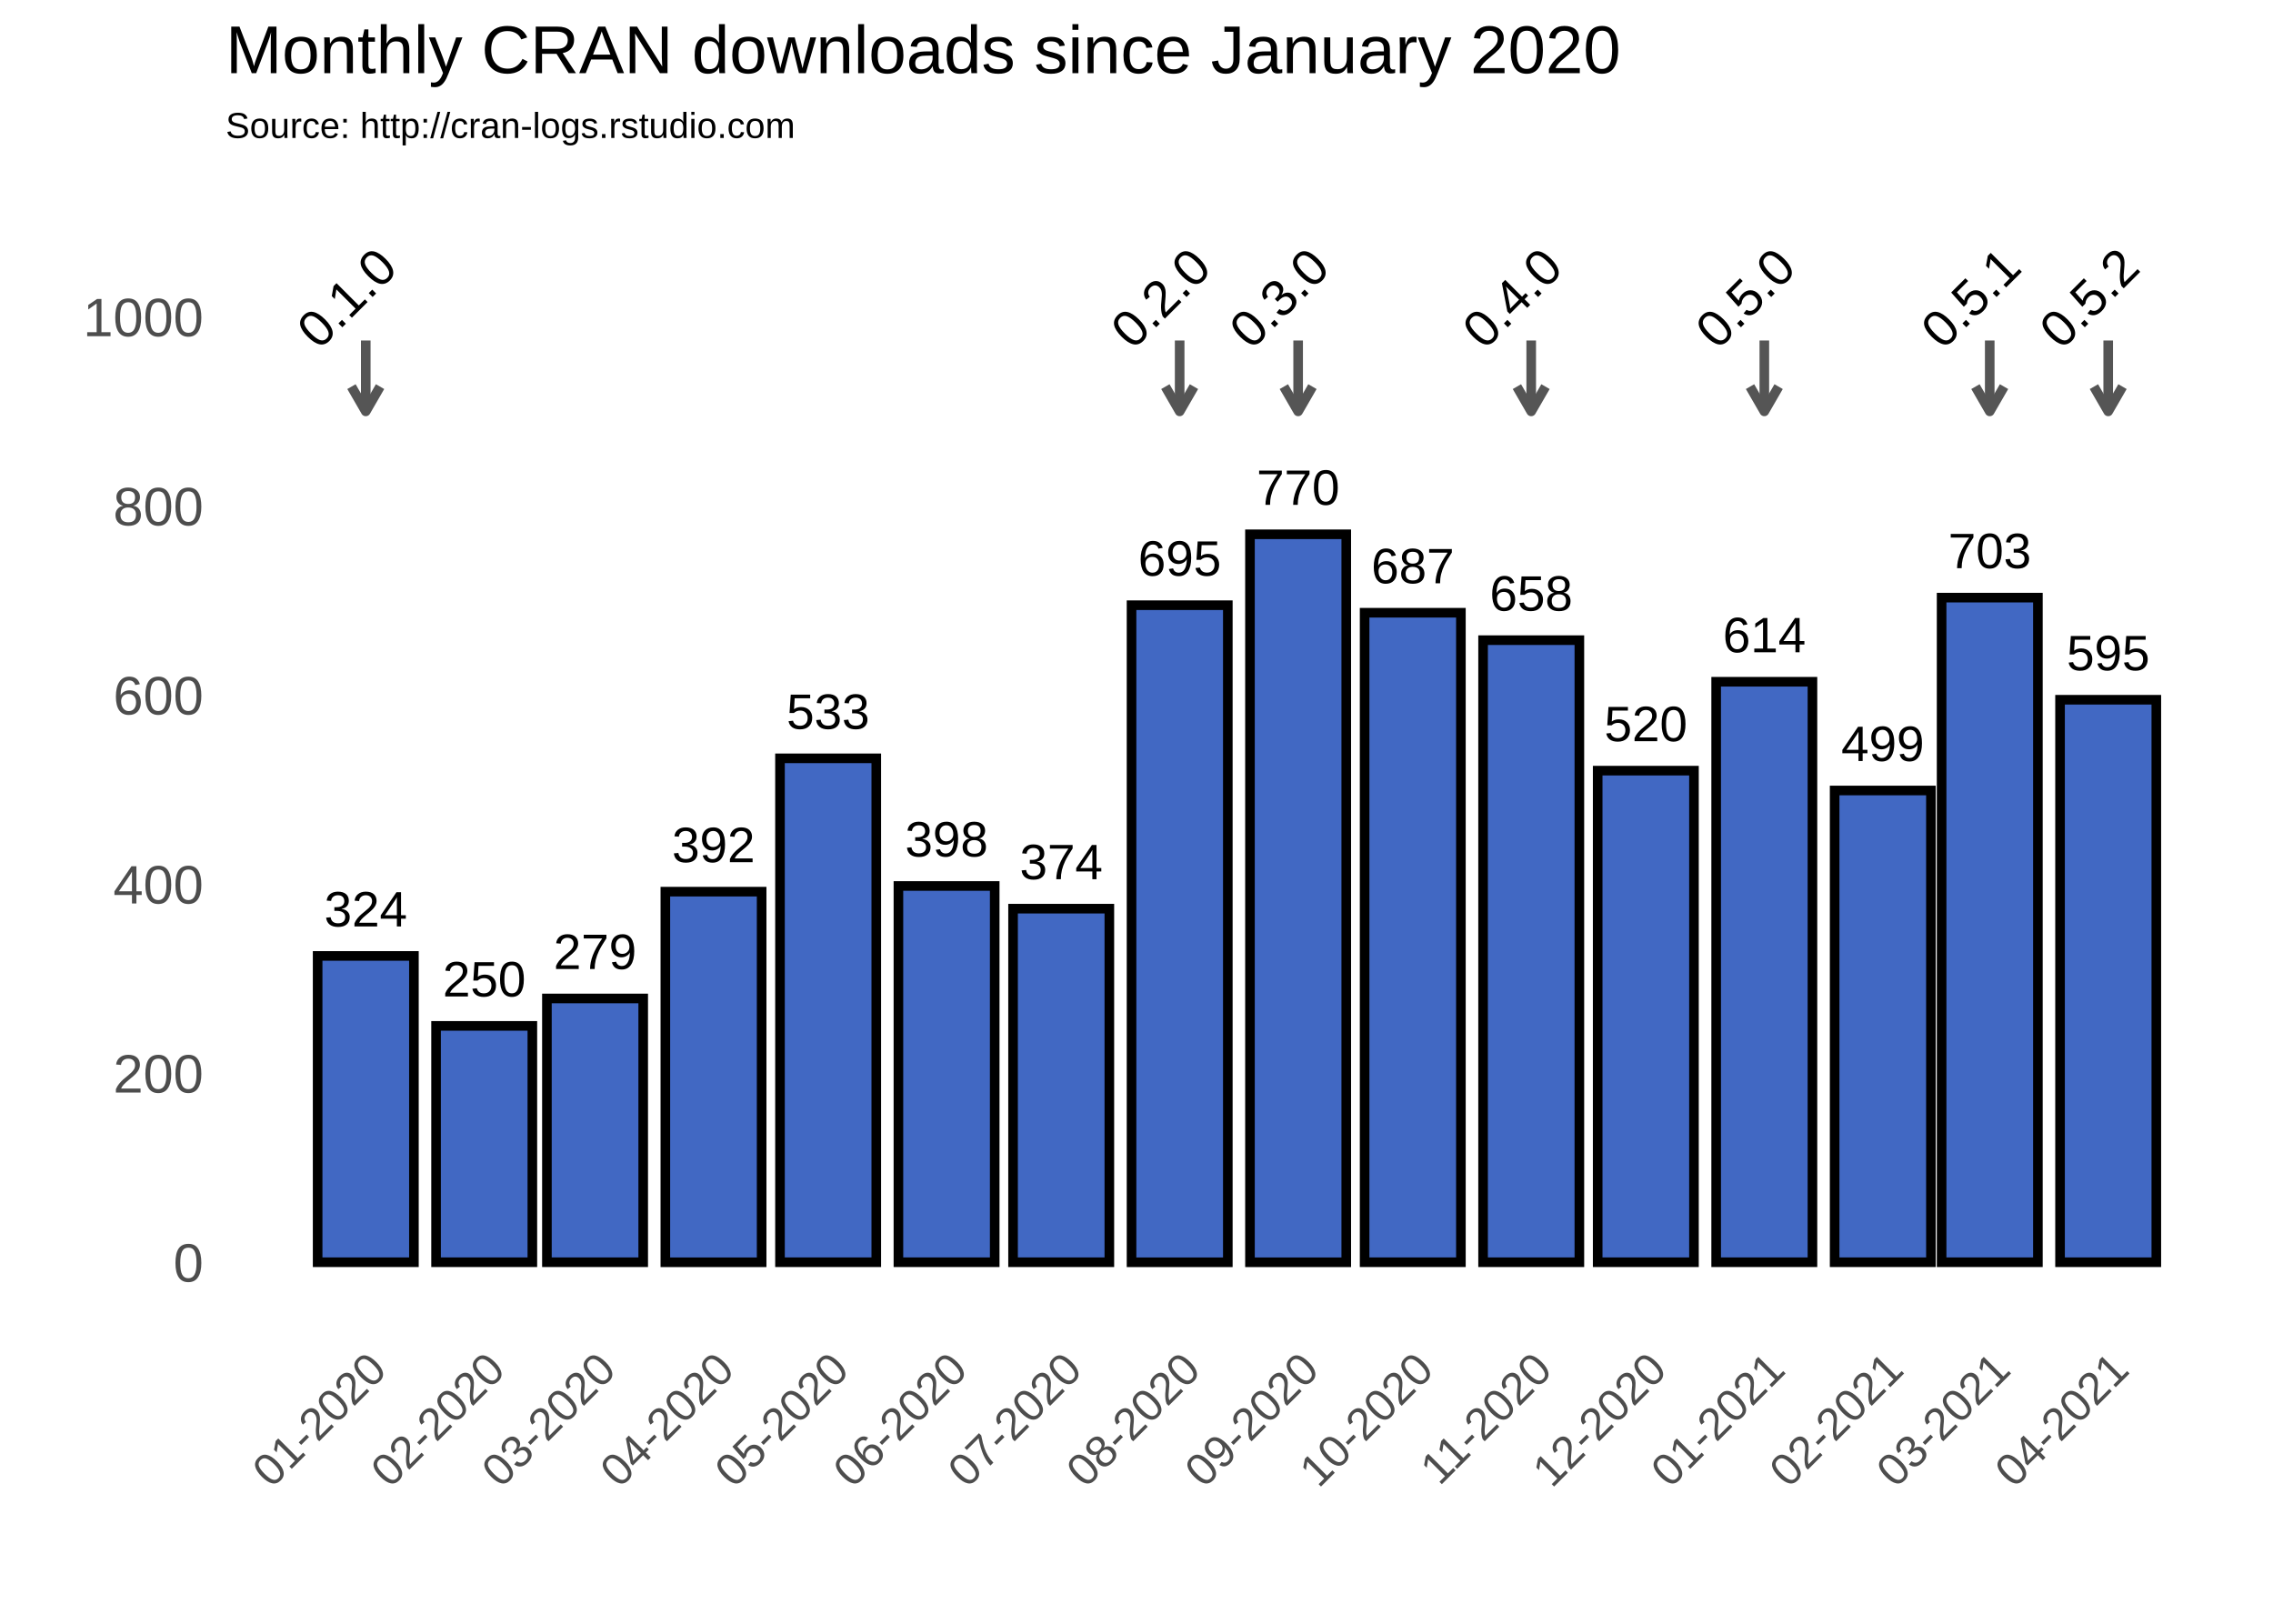
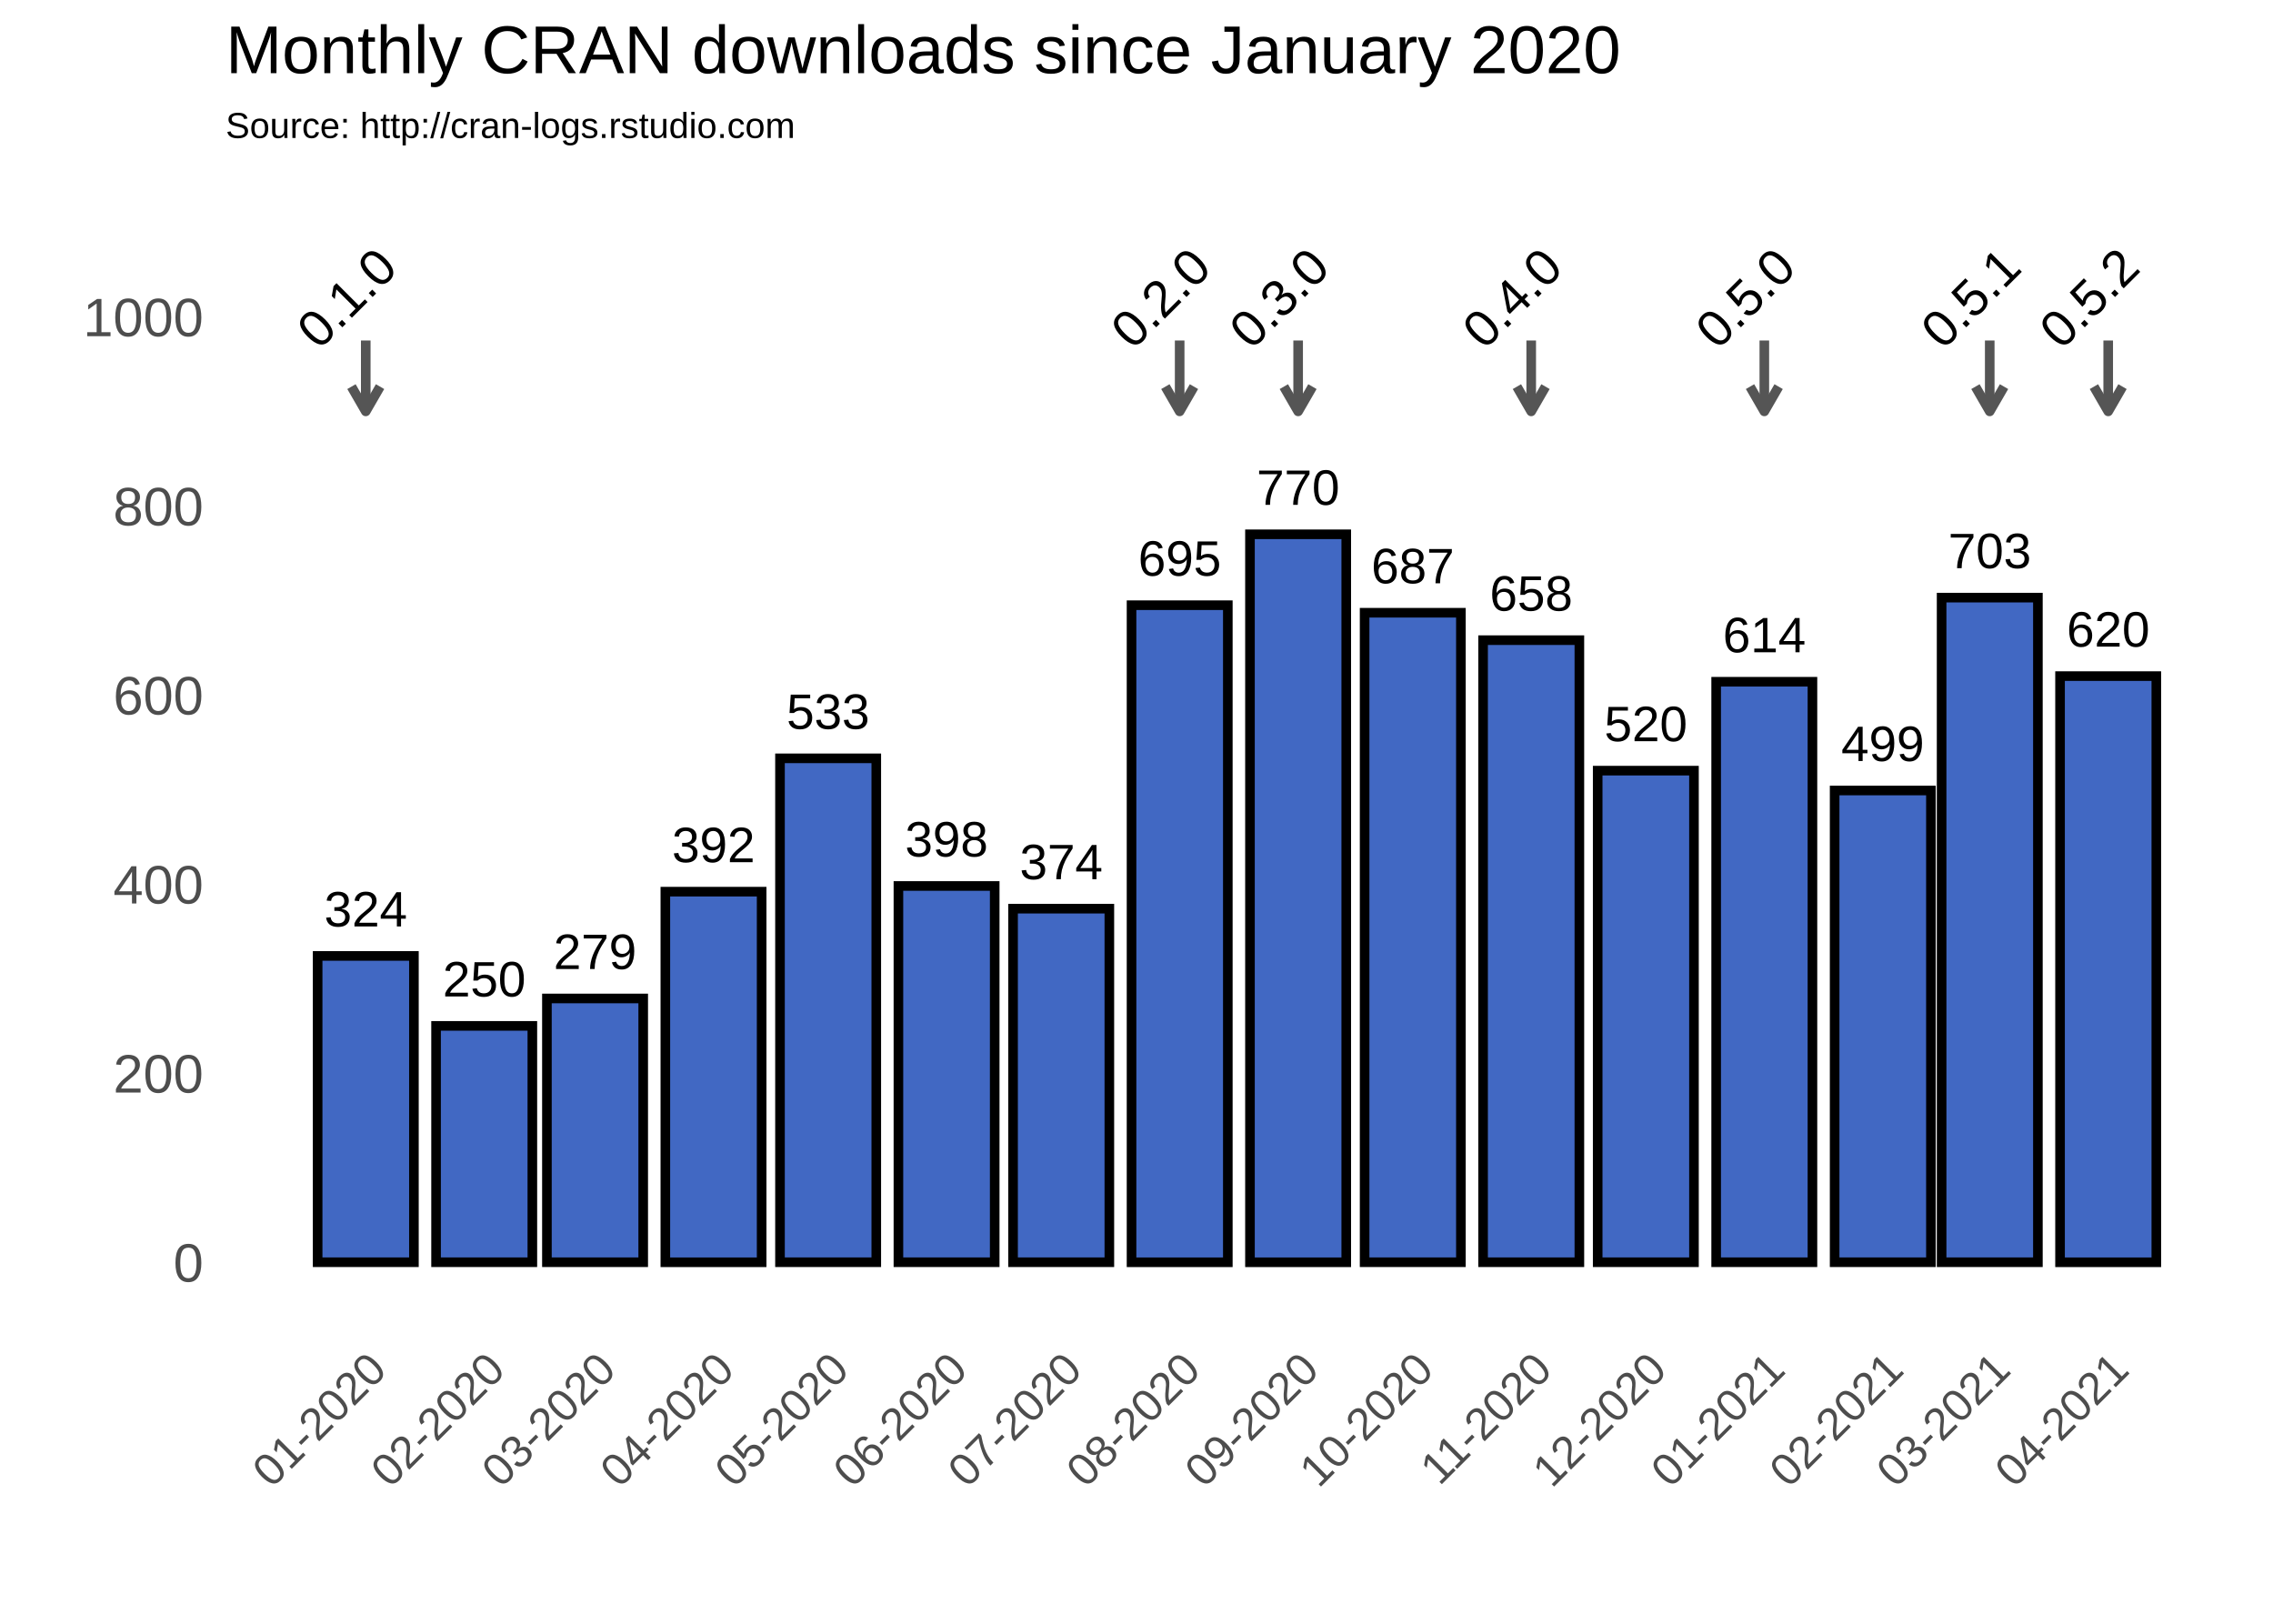
<svg xmlns="http://www.w3.org/2000/svg" class="svglite" width="504.00pt" height="360.00pt" viewBox="0 0 504.00 360.00">
  <defs>
    <style type="text/css">
    .svglite line, .svglite polyline, .svglite polygon, .svglite path, .svglite rect, .svglite circle {
      fill: none;
      stroke: #000000;
      stroke-linecap: round;
      stroke-linejoin: round;
      stroke-miterlimit: 10.00;
    }
  </style>
  </defs>
  <rect width="100%" height="100%" style="stroke: none; fill: #FFFFFF;" />
  <defs>
    <clipPath id="cpMC4wMHw1MDQuMDB8MC4wMHwzNjAuMDA=">
      <rect x="0.00" y="0.00" width="504.00" height="360.00" />
    </clipPath>
  </defs>
  <g clip-path="url(#cpMC4wMHw1MDQuMDB8MC4wMHwzNjAuMDA=)">
    <rect x="0.00" y="0.00" width="504.00" height="360.00" style="stroke-width: 1.07; stroke: #FFFFFF; fill: #FFFFFF;" />
  </g>
  <defs>
    <clipPath id="cpNTAuMDR8NDk4LjUyfDM3Ljc2fDI5MS4zOA==">
      <rect x="50.04" y="37.76" width="448.48" height="253.62" />
    </clipPath>
  </defs>
  <g clip-path="url(#cpNTAuMDR8NDk4LjUyfDM3Ljc2fDI5MS4zOA==)">
    <polyline points="50.04,258.89 498.52,258.89 " style="stroke-width: 0.53; stroke: #FFFFFF; stroke-linecap: butt;" />
    <polyline points="50.04,216.97 498.52,216.97 " style="stroke-width: 0.53; stroke: #FFFFFF; stroke-linecap: butt;" />
    <polyline points="50.04,175.05 498.52,175.05 " style="stroke-width: 0.53; stroke: #FFFFFF; stroke-linecap: butt;" />
    <polyline points="50.04,133.13 498.52,133.13 " style="stroke-width: 0.53; stroke: #FFFFFF; stroke-linecap: butt;" />
    <polyline points="50.04,91.21 498.52,91.21 " style="stroke-width: 0.53; stroke: #FFFFFF; stroke-linecap: butt;" />
    <polyline points="50.04,49.29 498.52,49.29 " style="stroke-width: 0.53; stroke: #FFFFFF; stroke-linecap: butt;" />
    <polyline points="54.84,291.38 54.84,37.76 " style="stroke-width: 0.53; stroke: #FFFFFF; stroke-linecap: butt;" />
    <polyline points="67.97,291.38 67.97,37.76 " style="stroke-width: 0.53; stroke: #FFFFFF; stroke-linecap: butt;" />
    <polyline points="94.24,291.38 94.24,37.76 " style="stroke-width: 0.53; stroke: #FFFFFF; stroke-linecap: butt;" />
    <polyline points="119.66,291.38 119.66,37.76 " style="stroke-width: 0.53; stroke: #FFFFFF; stroke-linecap: butt;" />
    <polyline points="145.07,291.38 145.07,37.76 " style="stroke-width: 0.53; stroke: #FFFFFF; stroke-linecap: butt;" />
    <polyline points="170.92,291.38 170.92,37.76 " style="stroke-width: 0.53; stroke: #FFFFFF; stroke-linecap: butt;" />
    <polyline points="196.76,291.38 196.76,37.76 " style="stroke-width: 0.53; stroke: #FFFFFF; stroke-linecap: butt;" />
    <polyline points="222.60,291.38 222.60,37.76 " style="stroke-width: 0.53; stroke: #FFFFFF; stroke-linecap: butt;" />
    <polyline points="248.44,291.38 248.44,37.76 " style="stroke-width: 0.53; stroke: #FFFFFF; stroke-linecap: butt;" />
    <polyline points="274.71,291.38 274.71,37.76 " style="stroke-width: 0.53; stroke: #FFFFFF; stroke-linecap: butt;" />
    <polyline points="300.55,291.38 300.55,37.76 " style="stroke-width: 0.53; stroke: #FFFFFF; stroke-linecap: butt;" />
    <polyline points="326.39,291.38 326.39,37.76 " style="stroke-width: 0.53; stroke: #FFFFFF; stroke-linecap: butt;" />
    <polyline points="352.23,291.38 352.23,37.76 " style="stroke-width: 0.53; stroke: #FFFFFF; stroke-linecap: butt;" />
    <polyline points="378.07,291.38 378.07,37.76 " style="stroke-width: 0.53; stroke: #FFFFFF; stroke-linecap: butt;" />
    <polyline points="404.34,291.38 404.34,37.76 " style="stroke-width: 0.53; stroke: #FFFFFF; stroke-linecap: butt;" />
    <polyline points="429.33,291.38 429.33,37.76 " style="stroke-width: 0.53; stroke: #FFFFFF; stroke-linecap: butt;" />
    <polyline points="454.33,291.38 454.33,37.76 " style="stroke-width: 0.53; stroke: #FFFFFF; stroke-linecap: butt;" />
    <polyline points="480.59,291.38 480.59,37.76 " style="stroke-width: 0.53; stroke: #FFFFFF; stroke-linecap: butt;" />
    <polyline points="493.72,291.38 493.72,37.76 " style="stroke-width: 0.53; stroke: #FFFFFF; stroke-linecap: butt;" />
    <polyline points="50.04,279.85 498.52,279.85 " style="stroke-width: 1.07; stroke: #FFFFFF; stroke-linecap: butt;" />
    <polyline points="50.04,237.93 498.52,237.93 " style="stroke-width: 1.07; stroke: #FFFFFF; stroke-linecap: butt;" />
    <polyline points="50.04,196.01 498.52,196.01 " style="stroke-width: 1.07; stroke: #FFFFFF; stroke-linecap: butt;" />
    <polyline points="50.04,154.09 498.52,154.09 " style="stroke-width: 1.07; stroke: #FFFFFF; stroke-linecap: butt;" />
    <polyline points="50.04,112.17 498.52,112.17 " style="stroke-width: 1.07; stroke: #FFFFFF; stroke-linecap: butt;" />
    <polyline points="50.04,70.25 498.52,70.25 " style="stroke-width: 1.07; stroke: #FFFFFF; stroke-linecap: butt;" />
    <polyline points="81.10,291.38 81.10,37.76 " style="stroke-width: 1.07; stroke: #FFFFFF; stroke-linecap: butt;" />
    <polyline points="107.37,291.38 107.37,37.76 " style="stroke-width: 1.07; stroke: #FFFFFF; stroke-linecap: butt;" />
    <polyline points="131.94,291.38 131.94,37.76 " style="stroke-width: 1.07; stroke: #FFFFFF; stroke-linecap: butt;" />
    <polyline points="158.21,291.38 158.21,37.76 " style="stroke-width: 1.07; stroke: #FFFFFF; stroke-linecap: butt;" />
    <polyline points="183.62,291.38 183.62,37.76 " style="stroke-width: 1.07; stroke: #FFFFFF; stroke-linecap: butt;" />
    <polyline points="209.89,291.38 209.89,37.76 " style="stroke-width: 1.07; stroke: #FFFFFF; stroke-linecap: butt;" />
    <polyline points="235.31,291.38 235.31,37.76 " style="stroke-width: 1.07; stroke: #FFFFFF; stroke-linecap: butt;" />
    <polyline points="261.57,291.38 261.57,37.76 " style="stroke-width: 1.07; stroke: #FFFFFF; stroke-linecap: butt;" />
    <polyline points="287.84,291.38 287.84,37.76 " style="stroke-width: 1.07; stroke: #FFFFFF; stroke-linecap: butt;" />
    <polyline points="313.26,291.38 313.26,37.76 " style="stroke-width: 1.07; stroke: #FFFFFF; stroke-linecap: butt;" />
    <polyline points="339.52,291.38 339.52,37.76 " style="stroke-width: 1.07; stroke: #FFFFFF; stroke-linecap: butt;" />
    <polyline points="364.94,291.38 364.94,37.76 " style="stroke-width: 1.07; stroke: #FFFFFF; stroke-linecap: butt;" />
    <polyline points="391.21,291.38 391.21,37.76 " style="stroke-width: 1.07; stroke: #FFFFFF; stroke-linecap: butt;" />
    <polyline points="417.47,291.38 417.47,37.76 " style="stroke-width: 1.07; stroke: #FFFFFF; stroke-linecap: butt;" />
    <polyline points="441.19,291.38 441.19,37.76 " style="stroke-width: 1.07; stroke: #FFFFFF; stroke-linecap: butt;" />
    <polyline points="467.46,291.38 467.46,37.76 " style="stroke-width: 1.07; stroke: #FFFFFF; stroke-linecap: butt;" />
    <rect x="70.43" y="211.94" width="21.35" height="67.91" style="stroke-width: 2.13; stroke-linecap: square; stroke-linejoin: miter; fill: #4168C3;" />
    <rect x="96.69" y="227.45" width="21.35" height="52.40" style="stroke-width: 2.13; stroke-linecap: square; stroke-linejoin: miter; fill: #4168C3;" />
    <rect x="121.27" y="221.37" width="21.35" height="58.48" style="stroke-width: 2.13; stroke-linecap: square; stroke-linejoin: miter; fill: #4168C3;" />
    <rect x="147.53" y="197.69" width="21.35" height="82.17" style="stroke-width: 2.13; stroke-linecap: square; stroke-linejoin: miter; fill: #4168C3;" />
    <rect x="172.95" y="168.13" width="21.35" height="111.72" style="stroke-width: 2.13; stroke-linecap: square; stroke-linejoin: miter; fill: #4168C3;" />
    <rect x="199.21" y="196.43" width="21.35" height="83.42" style="stroke-width: 2.13; stroke-linecap: square; stroke-linejoin: miter; fill: #4168C3;" />
    <rect x="224.63" y="201.46" width="21.35" height="78.39" style="stroke-width: 2.13; stroke-linecap: square; stroke-linejoin: miter; fill: #4168C3;" />
    <rect x="250.90" y="134.18" width="21.35" height="145.68" style="stroke-width: 2.13; stroke-linecap: square; stroke-linejoin: miter; fill: #4168C3;" />
    <rect x="277.16" y="118.46" width="21.35" height="161.40" style="stroke-width: 2.13; stroke-linecap: square; stroke-linejoin: miter; fill: #4168C3;" />
    <rect x="302.58" y="135.85" width="21.35" height="144.00" style="stroke-width: 2.13; stroke-linecap: square; stroke-linejoin: miter; fill: #4168C3;" />
    <rect x="328.85" y="141.93" width="21.35" height="137.92" style="stroke-width: 2.13; stroke-linecap: square; stroke-linejoin: miter; fill: #4168C3;" />
    <rect x="354.26" y="170.86" width="21.35" height="108.99" style="stroke-width: 2.13; stroke-linecap: square; stroke-linejoin: miter; fill: #4168C3;" />
    <rect x="380.53" y="151.15" width="21.35" height="128.70" style="stroke-width: 2.13; stroke-linecap: square; stroke-linejoin: miter; fill: #4168C3;" />
    <rect x="406.80" y="175.26" width="21.35" height="104.59" style="stroke-width: 2.13; stroke-linecap: square; stroke-linejoin: miter; fill: #4168C3;" />
    <rect x="430.52" y="132.50" width="21.35" height="147.35" style="stroke-width: 2.13; stroke-linecap: square; stroke-linejoin: miter; fill: #4168C3;" />
-     <rect x="456.78" y="155.14" width="21.35" height="124.71" style="stroke-width: 2.13; stroke-linecap: square; stroke-linejoin: miter; fill: #4168C3;" />
+     <rect x="456.78" y="149.90" width="21.35" height="129.96" style="stroke-width: 2.13; stroke-linecap: square; stroke-linejoin: miter; fill: #4168C3;" />
    <text x="81.10" y="205.41" text-anchor="middle" style="font-size: 11.04px; font-family: Arial;" textLength="18.40px" lengthAdjust="spacingAndGlyphs">324</text>
    <text x="107.37" y="220.92" text-anchor="middle" style="font-size: 11.04px; font-family: Arial;" textLength="18.40px" lengthAdjust="spacingAndGlyphs">250</text>
    <text x="131.94" y="214.84" text-anchor="middle" style="font-size: 11.04px; font-family: Arial;" textLength="18.40px" lengthAdjust="spacingAndGlyphs">279</text>
    <text x="158.21" y="191.16" text-anchor="middle" style="font-size: 11.04px; font-family: Arial;" textLength="18.40px" lengthAdjust="spacingAndGlyphs">392</text>
    <text x="183.62" y="161.60" text-anchor="middle" style="font-size: 11.04px; font-family: Arial;" textLength="18.40px" lengthAdjust="spacingAndGlyphs">533</text>
    <text x="209.89" y="189.90" text-anchor="middle" style="font-size: 11.04px; font-family: Arial;" textLength="18.40px" lengthAdjust="spacingAndGlyphs">398</text>
    <text x="235.31" y="194.93" text-anchor="middle" style="font-size: 11.04px; font-family: Arial;" textLength="18.40px" lengthAdjust="spacingAndGlyphs">374</text>
    <text x="261.57" y="127.64" text-anchor="middle" style="font-size: 11.04px; font-family: Arial;" textLength="18.40px" lengthAdjust="spacingAndGlyphs">695</text>
    <text x="287.84" y="111.92" text-anchor="middle" style="font-size: 11.04px; font-family: Arial;" textLength="18.40px" lengthAdjust="spacingAndGlyphs">770</text>
    <text x="313.26" y="129.32" text-anchor="middle" style="font-size: 11.04px; font-family: Arial;" textLength="18.40px" lengthAdjust="spacingAndGlyphs">687</text>
    <text x="339.52" y="135.40" text-anchor="middle" style="font-size: 11.04px; font-family: Arial;" textLength="18.40px" lengthAdjust="spacingAndGlyphs">658</text>
    <text x="364.94" y="164.33" text-anchor="middle" style="font-size: 11.04px; font-family: Arial;" textLength="18.40px" lengthAdjust="spacingAndGlyphs">520</text>
    <text x="391.21" y="144.62" text-anchor="middle" style="font-size: 11.04px; font-family: Arial;" textLength="18.40px" lengthAdjust="spacingAndGlyphs">614</text>
    <text x="417.47" y="168.73" text-anchor="middle" style="font-size: 11.04px; font-family: Arial;" textLength="18.40px" lengthAdjust="spacingAndGlyphs">499</text>
    <text x="441.19" y="125.97" text-anchor="middle" style="font-size: 11.04px; font-family: Arial;" textLength="18.40px" lengthAdjust="spacingAndGlyphs">703</text>
-     <text x="467.46" y="148.61" text-anchor="middle" style="font-size: 11.04px; font-family: Arial;" textLength="18.40px" lengthAdjust="spacingAndGlyphs">595</text>
+     <text x="467.46" y="143.37" text-anchor="middle" style="font-size: 11.04px; font-family: Arial;" textLength="18.40px" lengthAdjust="spacingAndGlyphs">620</text>
    <line x1="81.10" y1="75.49" x2="81.10" y2="91.21" style="stroke-width: 2.13; stroke: #555555; stroke-linecap: butt;" />
    <polyline points="77.93,85.72 81.10,91.21 84.27,85.72 " style="stroke-width: 2.13; stroke: #555555; stroke-linecap: butt;" />
    <line x1="261.57" y1="75.49" x2="261.57" y2="91.21" style="stroke-width: 2.13; stroke: #555555; stroke-linecap: butt;" />
    <polyline points="258.40,85.72 261.57,91.21 264.74,85.72 " style="stroke-width: 2.13; stroke: #555555; stroke-linecap: butt;" />
    <line x1="287.84" y1="75.49" x2="287.84" y2="91.21" style="stroke-width: 2.13; stroke: #555555; stroke-linecap: butt;" />
    <polyline points="284.67,85.72 287.84,91.21 291.01,85.72 " style="stroke-width: 2.13; stroke: #555555; stroke-linecap: butt;" />
    <line x1="339.52" y1="75.49" x2="339.52" y2="91.21" style="stroke-width: 2.13; stroke: #555555; stroke-linecap: butt;" />
    <polyline points="336.35,85.72 339.52,91.21 342.69,85.72 " style="stroke-width: 2.13; stroke: #555555; stroke-linecap: butt;" />
    <line x1="391.21" y1="75.49" x2="391.21" y2="91.21" style="stroke-width: 2.13; stroke: #555555; stroke-linecap: butt;" />
    <polyline points="388.04,85.72 391.21,91.21 394.38,85.72 " style="stroke-width: 2.13; stroke: #555555; stroke-linecap: butt;" />
    <line x1="441.19" y1="75.49" x2="441.19" y2="91.21" style="stroke-width: 2.13; stroke: #555555; stroke-linecap: butt;" />
    <polyline points="438.02,85.72 441.19,91.21 444.36,85.72 " style="stroke-width: 2.13; stroke: #555555; stroke-linecap: butt;" />
    <line x1="467.46" y1="75.49" x2="467.46" y2="91.21" style="stroke-width: 2.13; stroke: #555555; stroke-linecap: butt;" />
    <polyline points="464.29,85.72 467.46,91.21 470.63,85.72 " style="stroke-width: 2.13; stroke: #555555; stroke-linecap: butt;" />
    <text transform="translate(79.66,68.81) rotate(-45)" text-anchor="middle" style="font-size: 11.38px; font-family: Arial;" textLength="25.31px" lengthAdjust="spacingAndGlyphs">0.1.0</text>
    <text transform="translate(260.13,68.81) rotate(-45)" text-anchor="middle" style="font-size: 11.38px; font-family: Arial;" textLength="25.31px" lengthAdjust="spacingAndGlyphs">0.2.0</text>
    <text transform="translate(286.40,68.81) rotate(-45)" text-anchor="middle" style="font-size: 11.38px; font-family: Arial;" textLength="25.31px" lengthAdjust="spacingAndGlyphs">0.3.0</text>
    <text transform="translate(338.08,68.81) rotate(-45)" text-anchor="middle" style="font-size: 11.38px; font-family: Arial;" textLength="25.31px" lengthAdjust="spacingAndGlyphs">0.4.0</text>
    <text transform="translate(389.77,68.81) rotate(-45)" text-anchor="middle" style="font-size: 11.38px; font-family: Arial;" textLength="25.31px" lengthAdjust="spacingAndGlyphs">0.5.0</text>
    <text transform="translate(439.75,68.81) rotate(-45)" text-anchor="middle" style="font-size: 11.38px; font-family: Arial;" textLength="25.31px" lengthAdjust="spacingAndGlyphs">0.5.1</text>
    <text transform="translate(466.02,68.81) rotate(-45)" text-anchor="middle" style="font-size: 11.38px; font-family: Arial;" textLength="25.31px" lengthAdjust="spacingAndGlyphs">0.5.2</text>
  </g>
  <g clip-path="url(#cpMC4wMHw1MDQuMDB8MC4wMHwzNjAuMDA=)">
    <text x="45.11" y="284.15" text-anchor="end" style="font-size: 12.00px; fill: #4D4D4D; font-family: Arial;" textLength="6.67px" lengthAdjust="spacingAndGlyphs">0</text>
    <text x="45.11" y="242.23" text-anchor="end" style="font-size: 12.00px; fill: #4D4D4D; font-family: Arial;" textLength="20.02px" lengthAdjust="spacingAndGlyphs">200</text>
    <text x="45.11" y="200.31" text-anchor="end" style="font-size: 12.00px; fill: #4D4D4D; font-family: Arial;" textLength="20.02px" lengthAdjust="spacingAndGlyphs">400</text>
    <text x="45.11" y="158.39" text-anchor="end" style="font-size: 12.00px; fill: #4D4D4D; font-family: Arial;" textLength="20.02px" lengthAdjust="spacingAndGlyphs">600</text>
    <text x="45.11" y="116.47" text-anchor="end" style="font-size: 12.00px; fill: #4D4D4D; font-family: Arial;" textLength="20.02px" lengthAdjust="spacingAndGlyphs">800</text>
    <text x="45.11" y="74.54" text-anchor="end" style="font-size: 12.00px; fill: #4D4D4D; font-family: Arial;" textLength="26.70px" lengthAdjust="spacingAndGlyphs">1000</text>
    <text transform="translate(86.17,304.17) rotate(-45)" text-anchor="end" style="font-size: 10.00px; fill: #4D4D4D; font-family: Arial;" textLength="36.73px" lengthAdjust="spacingAndGlyphs">01-2020</text>
    <text transform="translate(112.44,304.17) rotate(-45)" text-anchor="end" style="font-size: 10.00px; fill: #4D4D4D; font-family: Arial;" textLength="36.73px" lengthAdjust="spacingAndGlyphs">02-2020</text>
    <text transform="translate(137.01,304.17) rotate(-45)" text-anchor="end" style="font-size: 10.00px; fill: #4D4D4D; font-family: Arial;" textLength="36.73px" lengthAdjust="spacingAndGlyphs">03-2020</text>
    <text transform="translate(163.27,304.17) rotate(-45)" text-anchor="end" style="font-size: 10.00px; fill: #4D4D4D; font-family: Arial;" textLength="36.73px" lengthAdjust="spacingAndGlyphs">04-2020</text>
    <text transform="translate(188.69,304.17) rotate(-45)" text-anchor="end" style="font-size: 10.00px; fill: #4D4D4D; font-family: Arial;" textLength="36.73px" lengthAdjust="spacingAndGlyphs">05-2020</text>
    <text transform="translate(214.96,304.17) rotate(-45)" text-anchor="end" style="font-size: 10.00px; fill: #4D4D4D; font-family: Arial;" textLength="36.73px" lengthAdjust="spacingAndGlyphs">06-2020</text>
    <text transform="translate(240.37,304.17) rotate(-45)" text-anchor="end" style="font-size: 10.00px; fill: #4D4D4D; font-family: Arial;" textLength="36.73px" lengthAdjust="spacingAndGlyphs">07-2020</text>
    <text transform="translate(266.64,304.17) rotate(-45)" text-anchor="end" style="font-size: 10.00px; fill: #4D4D4D; font-family: Arial;" textLength="36.73px" lengthAdjust="spacingAndGlyphs">08-2020</text>
    <text transform="translate(292.90,304.17) rotate(-45)" text-anchor="end" style="font-size: 10.00px; fill: #4D4D4D; font-family: Arial;" textLength="36.73px" lengthAdjust="spacingAndGlyphs">09-2020</text>
    <text transform="translate(318.32,304.17) rotate(-45)" text-anchor="end" style="font-size: 10.00px; fill: #4D4D4D; font-family: Arial;" textLength="36.73px" lengthAdjust="spacingAndGlyphs">10-2020</text>
    <text transform="translate(344.59,304.17) rotate(-45)" text-anchor="end" style="font-size: 10.00px; fill: #4D4D4D; font-family: Arial;" textLength="35.99px" lengthAdjust="spacingAndGlyphs">11-2020</text>
    <text transform="translate(370.01,304.17) rotate(-45)" text-anchor="end" style="font-size: 10.00px; fill: #4D4D4D; font-family: Arial;" textLength="36.73px" lengthAdjust="spacingAndGlyphs">12-2020</text>
    <text transform="translate(396.27,304.17) rotate(-45)" text-anchor="end" style="font-size: 10.00px; fill: #4D4D4D; font-family: Arial;" textLength="36.73px" lengthAdjust="spacingAndGlyphs">01-2021</text>
    <text transform="translate(422.54,304.17) rotate(-45)" text-anchor="end" style="font-size: 10.00px; fill: #4D4D4D; font-family: Arial;" textLength="36.73px" lengthAdjust="spacingAndGlyphs">02-2021</text>
    <text transform="translate(446.26,304.17) rotate(-45)" text-anchor="end" style="font-size: 10.00px; fill: #4D4D4D; font-family: Arial;" textLength="36.73px" lengthAdjust="spacingAndGlyphs">03-2021</text>
    <text transform="translate(472.53,304.17) rotate(-45)" text-anchor="end" style="font-size: 10.00px; fill: #4D4D4D; font-family: Arial;" textLength="36.73px" lengthAdjust="spacingAndGlyphs">04-2021</text>
    <text x="50.04" y="30.59" style="font-size: 8.00px; font-family: Arial;" textLength="126.32px" lengthAdjust="spacingAndGlyphs">Source: http://cran-logs.rstudio.com</text>
    <text x="50.04" y="16.22" style="font-size: 15.00px; font-family: Arial;" textLength="309.25px" lengthAdjust="spacingAndGlyphs">Monthly CRAN downloads since January 2020</text>
  </g>
</svg>
